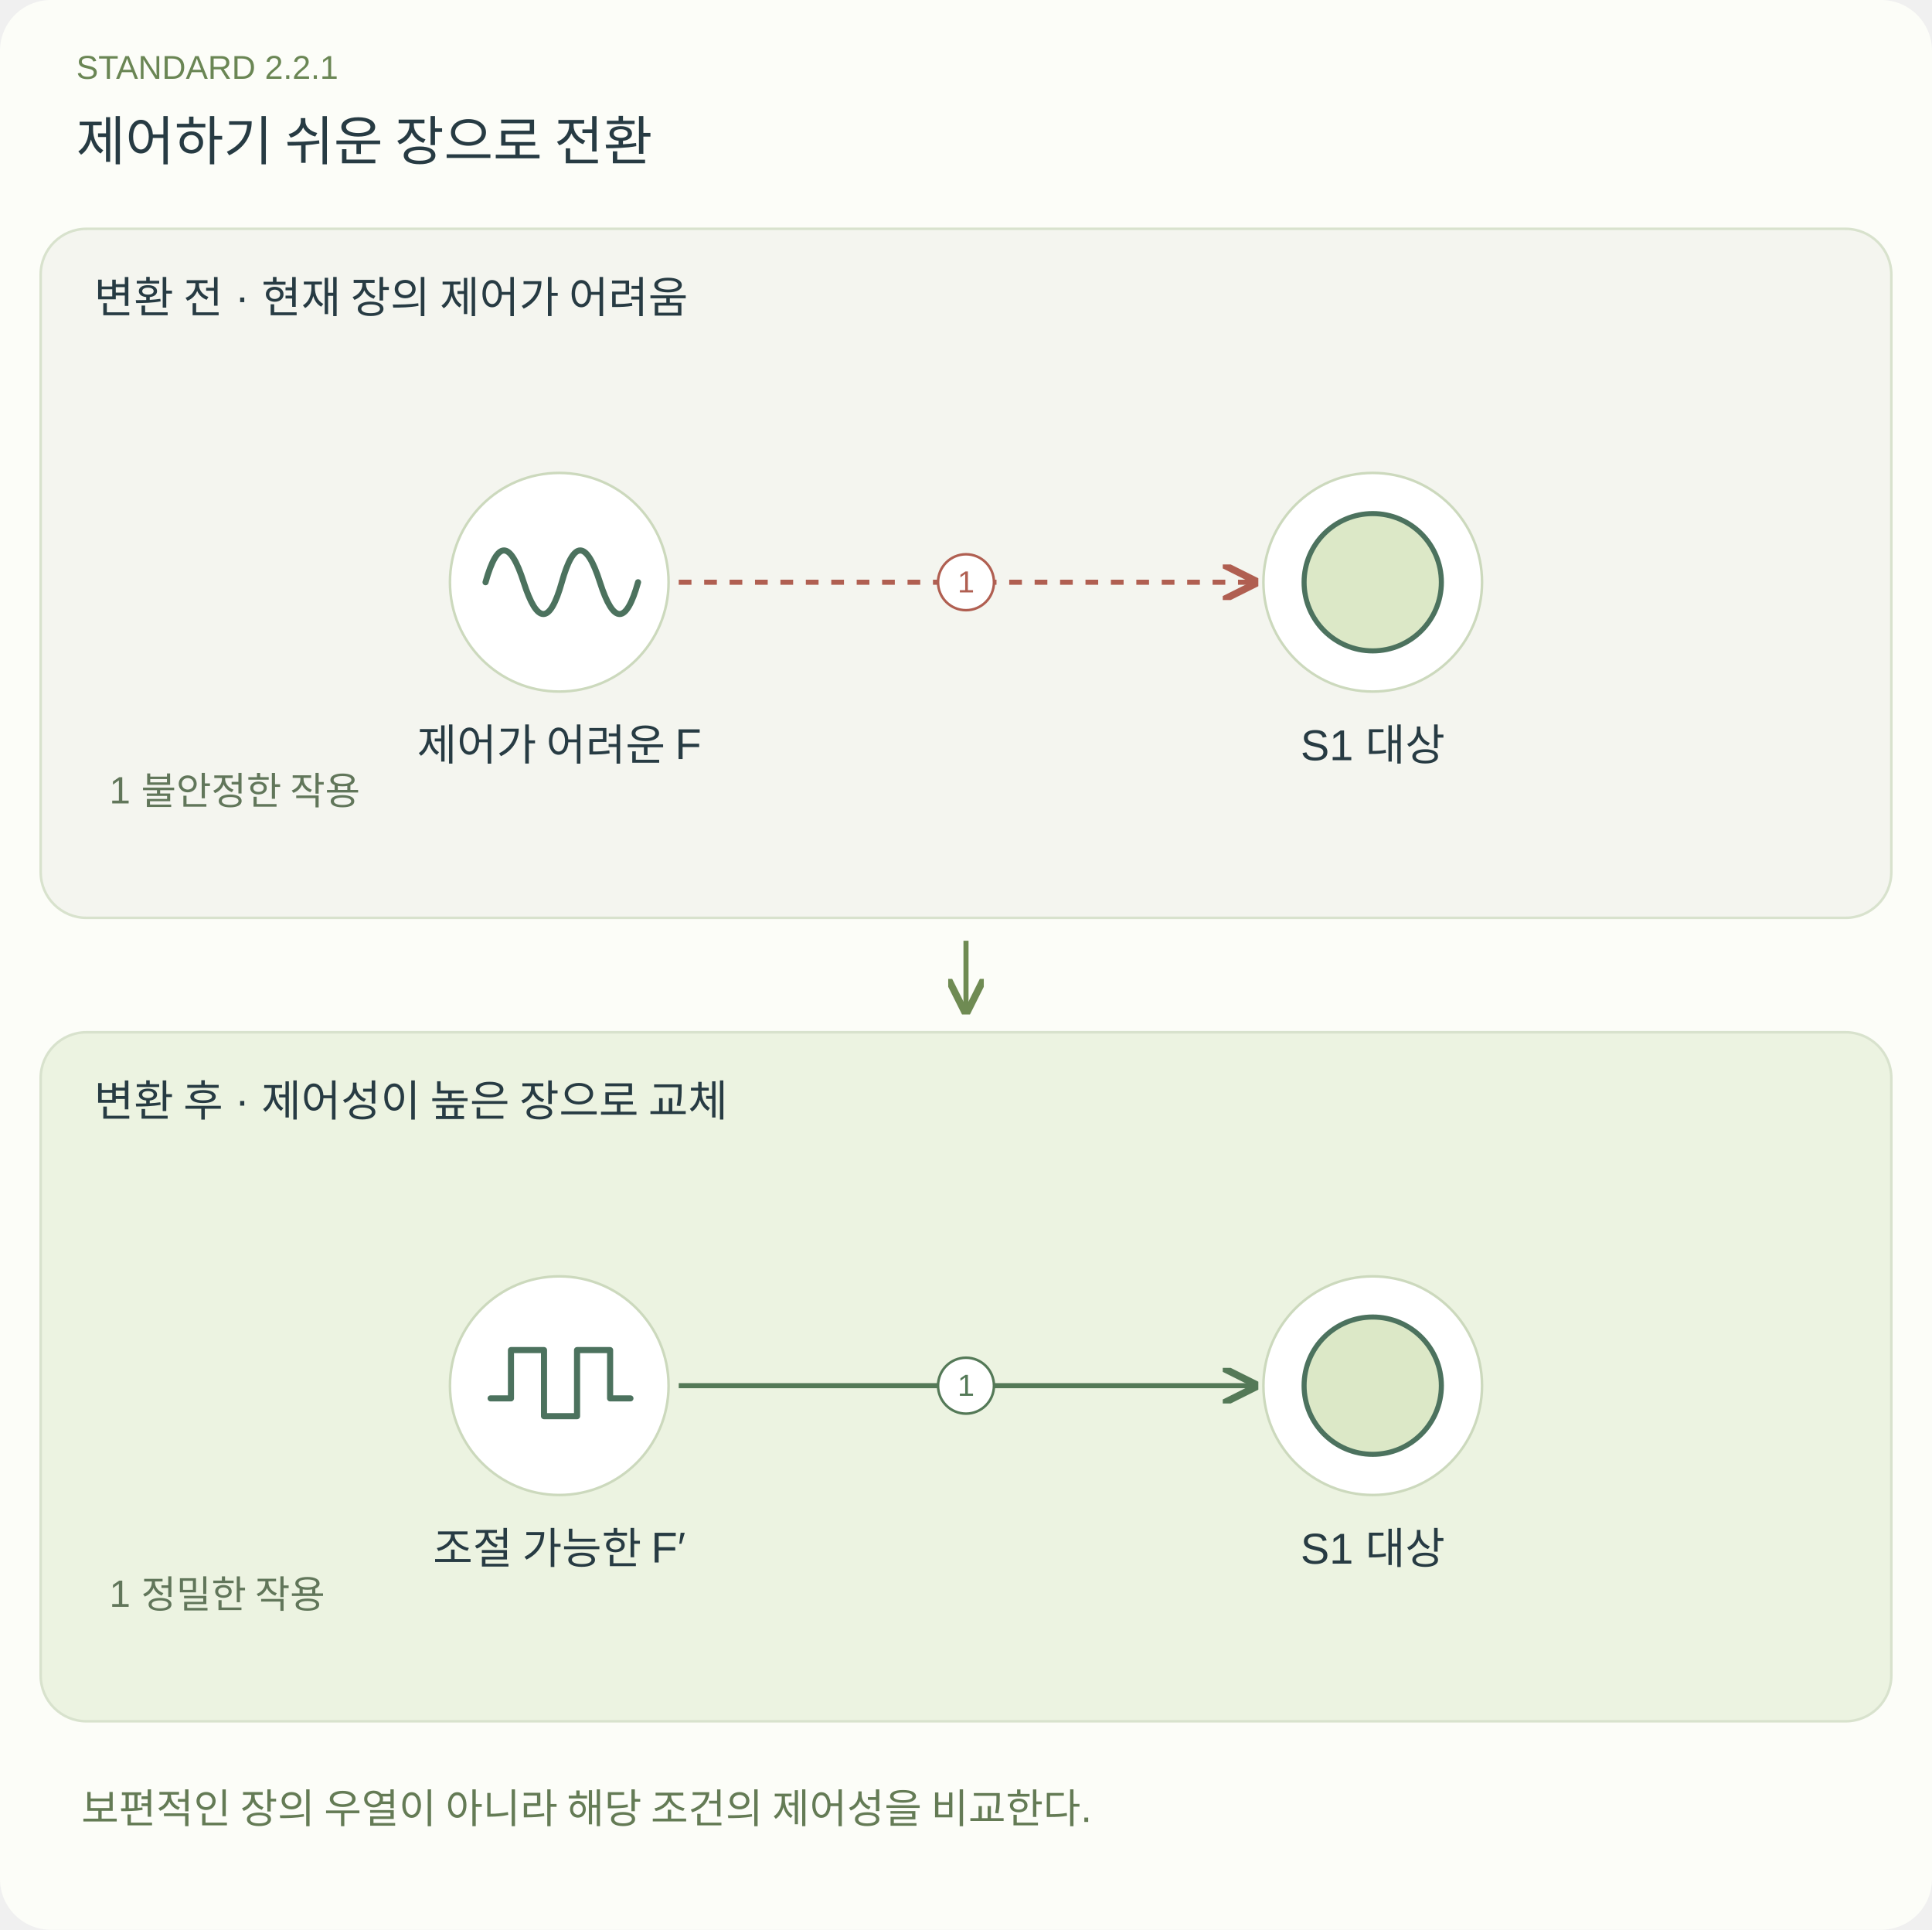
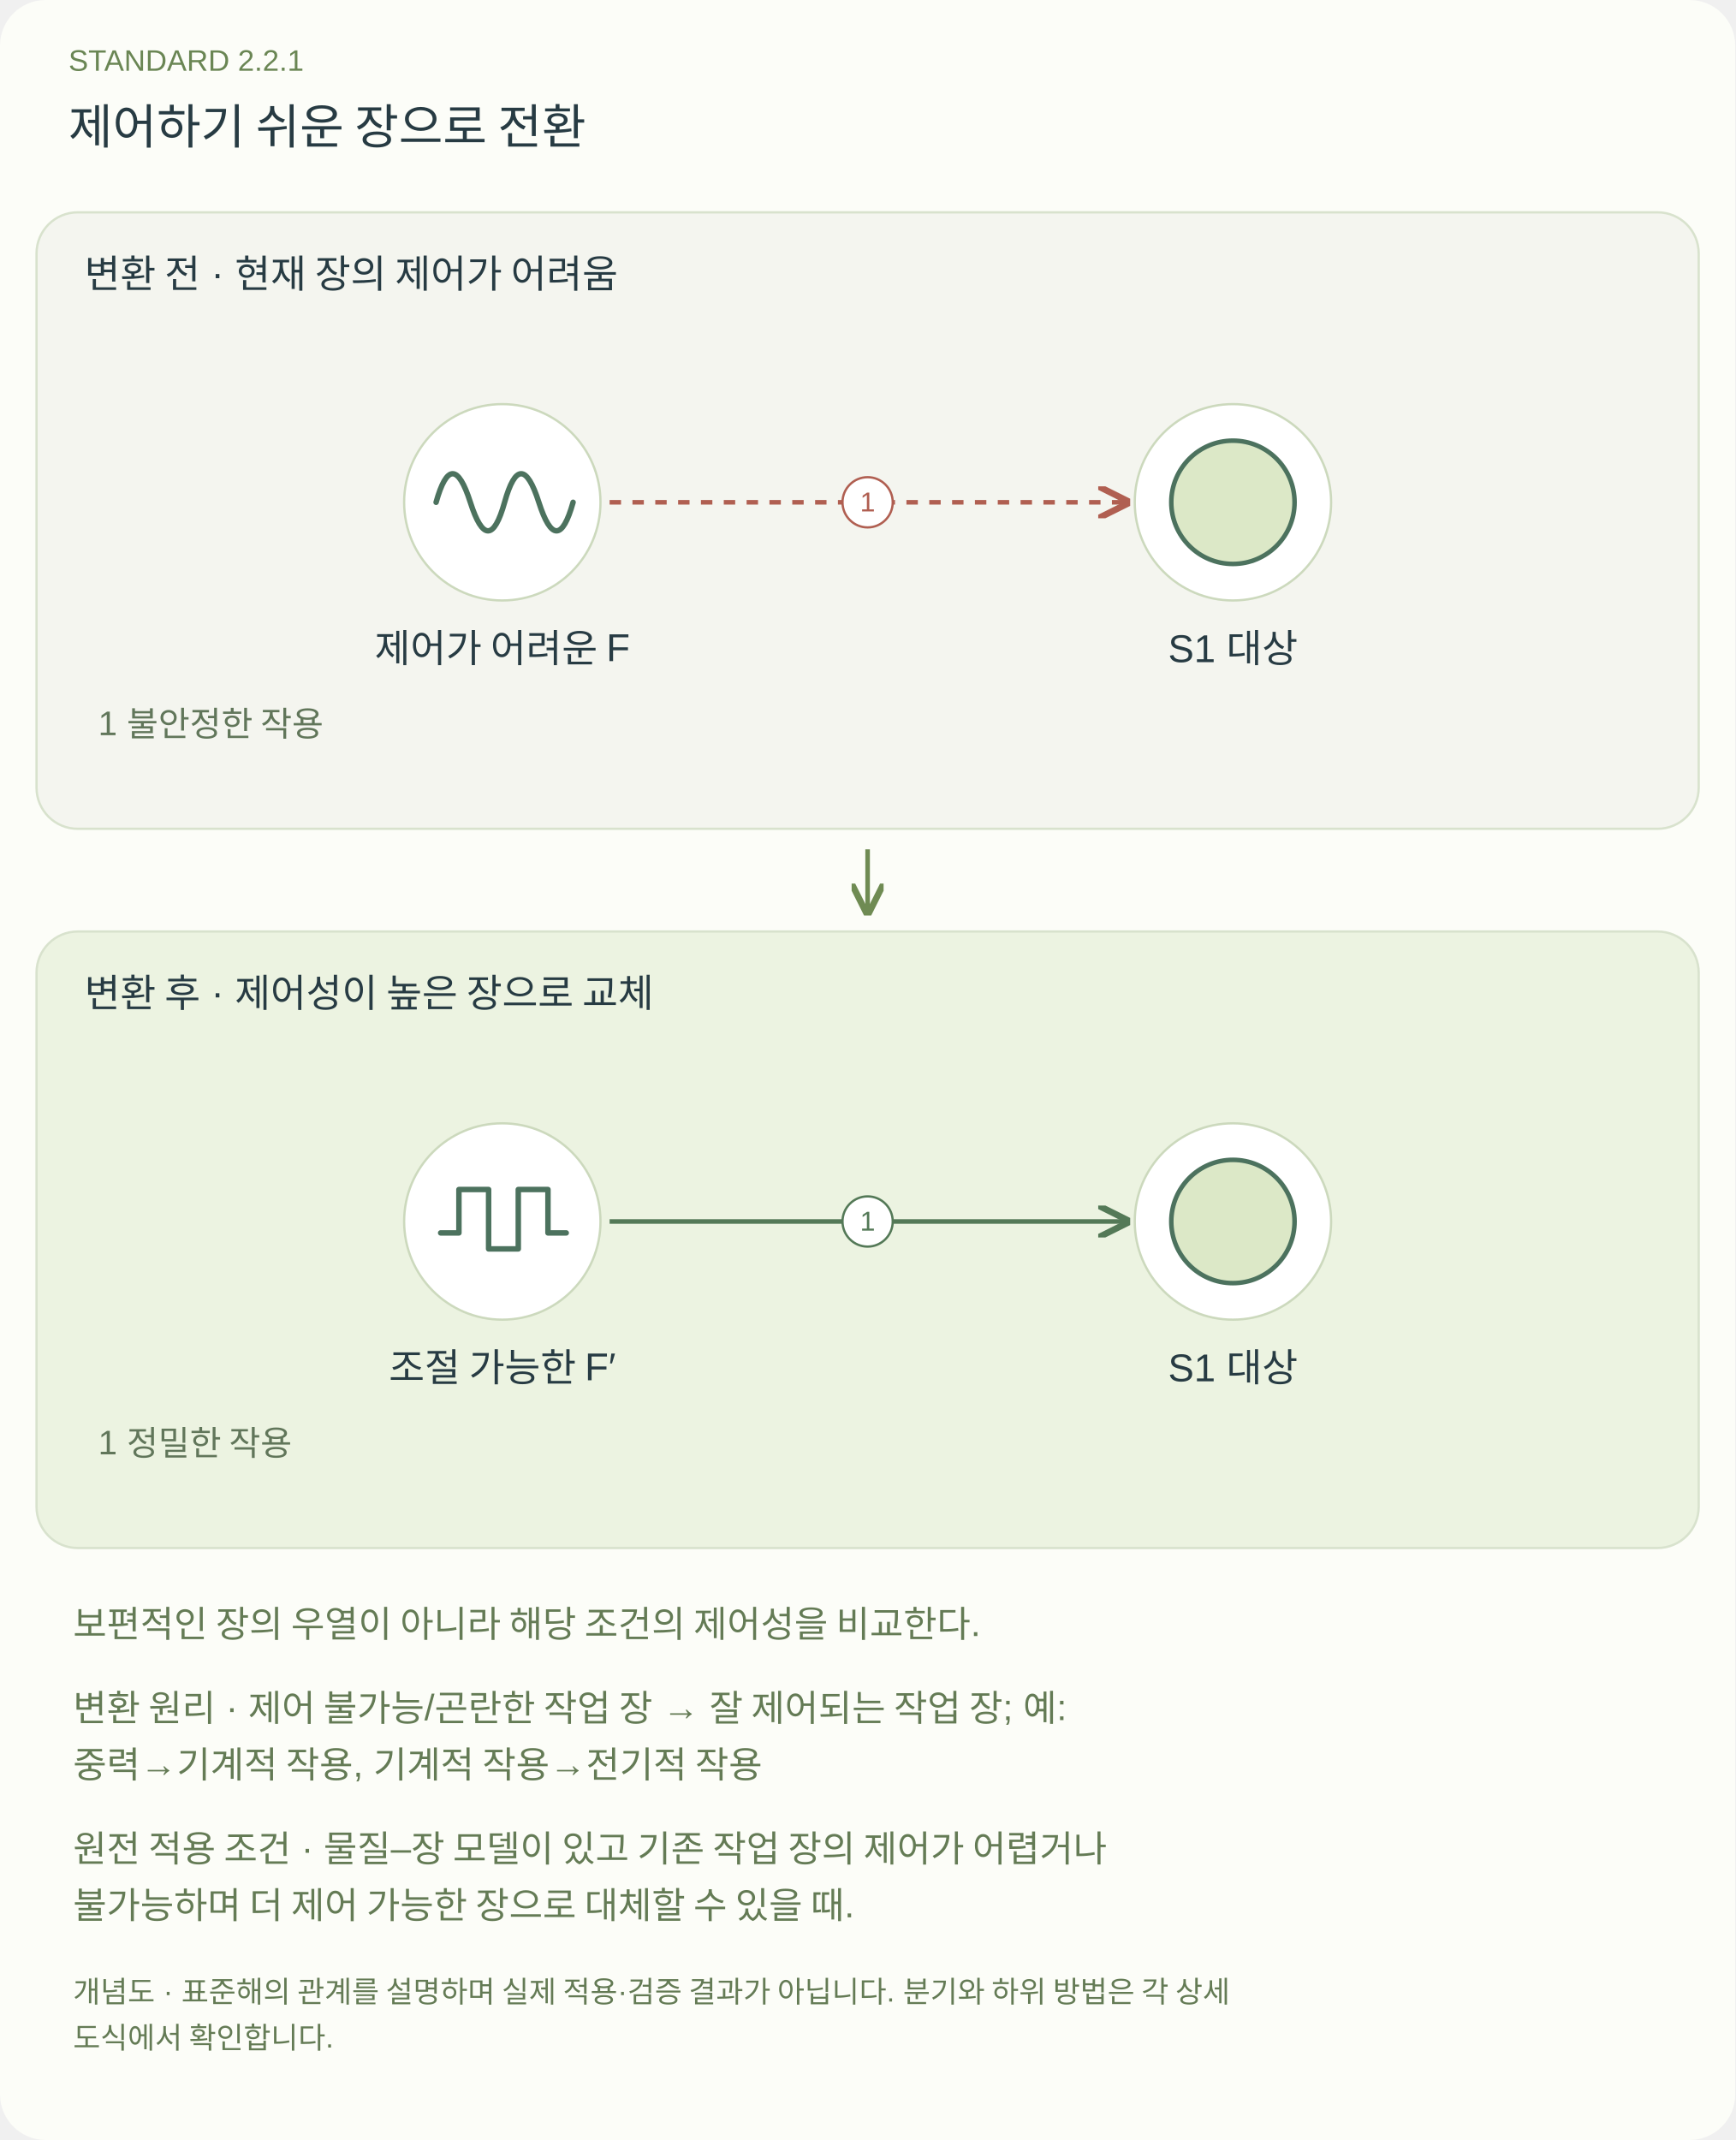
- <svg xmlns="http://www.w3.org/2000/svg" viewBox="0 0 760 759" role="img" aria-label="2.2.1 제어하기 쉬운 장으로 전환 구조도" data-standard-code="2.2.1" style="font-family:Arial,Malgun Gothic,sans-serif">
+ <svg xmlns="http://www.w3.org/2000/svg" viewBox="0 0 760 937.3" role="img" aria-label="2.2.1 제어하기 쉬운 장으로 전환 개념도" data-standard-code="2.2.1" style="font-family:Arial,Malgun Gothic,sans-serif">
  <rect width="100%" height="100%" rx="20" fill="#fcfdf8" />
  <defs>
    <marker id="sis-2-2-1" markerWidth="7" markerHeight="7" refX="6" refY="3.5" orient="auto-start-reverse">
      <path d="M0,0 L7,3.5 L0,7" fill="none" stroke="context-stroke" stroke-width="1.4" />
    </marker>
  </defs>
  <text x="30" y="31" text-anchor="start" fill="#6a8654" font-size="13">
    <tspan x="30" dy="0">STANDARD 2.2.1</tspan>
  </text>
  <text x="30" y="63" text-anchor="start" fill="#273b43" font-size="21">
    <tspan x="30" dy="0">제어하기 쉬운 장으로 전환</tspan>
  </text>
  <g data-standard="2.2.1" data-phase="before">
-     <rect x="16" y="90" width="728" height="271" rx="18" fill="#f4f5ef" stroke="#d8e2cd" />
-     <text x="37" y="123" text-anchor="start" fill="#273b43" font-size="17">
+     <rect x="16" y="93" width="728" height="270" rx="18" fill="#f4f5ef" stroke="#d8e2cd" />
+     <text x="37" y="126" text-anchor="start" fill="#273b43" font-size="17">
      <tspan x="37" dy="0">변환 전 · 현재 장의 제어가 어려움</tspan>
    </text>
-     <path class="sis-edge" data-source="F" data-target="S1" d="M267.0,229 L493.0,229" fill="none" stroke="#b05f51" stroke-width="2" stroke-dasharray="5 5" marker-end="url(#sis-2-2-1)" />
-     <circle cx="380.0" cy="229" r="11" fill="white" stroke="#b05f51" />
-     <text x="380.0" y="233" text-anchor="middle" fill="#b05f51" font-size="12">
+     <path class="sis-edge" data-source="F" data-target="S1" data-style="harmful" d="M267.0,220 L493.0,220" fill="none" stroke="#b05f51" stroke-width="2" stroke-dasharray="5 5" marker-end="url(#sis-2-2-1)" />
+     <circle cx="380.0" cy="220" r="11" fill="white" stroke="#b05f51" />
+     <text x="380.0" y="224" text-anchor="middle" fill="#b05f51" font-size="12">
      <tspan x="380.0" dy="0">1</tspan>
    </text>
    <g class="sis-node" data-node="F" data-kind="field">
-       <circle cx="220.0" cy="229" r="43" fill="white" stroke="#ccd9bd" />
-       <g transform="translate(220.0,229)">
+       <circle cx="220.0" cy="220" r="43" fill="white" stroke="#ccd9bd" />
+       <g transform="translate(220.0,220)">
        <path d="M-29,0 Q-22,-25 -14,0 T1,0 T16,0 T31,0" fill="none" stroke="#4c725e" stroke-width="2.4" stroke-linecap="round" stroke-linejoin="round" />
      </g>
-       <text x="220.0" y="299" text-anchor="middle" fill="#273b43" font-size="17">
+       <text x="220.0" y="290" text-anchor="middle" fill="#273b43" font-size="17">
        <tspan x="220.0" dy="0">제어가 어려운 F</tspan>
      </text>
    </g>
    <g class="sis-node" data-node="S1" data-kind="substance">
-       <circle cx="540.0" cy="229" r="43" fill="white" stroke="#ccd9bd" />
-       <g transform="translate(540.0,229)">
+       <circle cx="540.0" cy="220" r="43" fill="white" stroke="#ccd9bd" />
+       <g transform="translate(540.0,220)">
        <circle cx="0" cy="0" r="27" fill="#dce8c7" stroke="#4c725e" stroke-width="2" />
      </g>
-       <text x="540.0" y="299" text-anchor="middle" fill="#273b43" font-size="17">
+       <text x="540.0" y="290" text-anchor="middle" fill="#273b43" font-size="17">
        <tspan x="540.0" dy="0">S1 대상</tspan>
      </text>
    </g>
-     <text x="43" y="316" text-anchor="start" fill="#61765a" font-size="15">
+     <text x="43" y="322" text-anchor="start" fill="#61765a" font-size="15">
      <tspan x="43" dy="0">1  불안정한 작용</tspan>
    </text>
  </g>
-   <path d="M380,370 V397" stroke="#6f8b53" stroke-width="2" marker-end="url(#sis-2-2-1)" />
+   <path d="M380,372 V399" stroke="#6f8b53" stroke-width="2" marker-end="url(#sis-2-2-1)" />
  <g data-standard="2.2.1" data-phase="after">
-     <rect x="16" y="406" width="728" height="271" rx="18" fill="#ecf3e1" stroke="#d8e2cd" />
-     <text x="37" y="439" text-anchor="start" fill="#273b43" font-size="17">
+     <rect x="16" y="408" width="728" height="270" rx="18" fill="#ecf3e1" stroke="#d8e2cd" />
+     <text x="37" y="441" text-anchor="start" fill="#273b43" font-size="17">
      <tspan x="37" dy="0">변환 후 · 제어성이 높은 장으로 교체</tspan>
    </text>
-     <path class="sis-edge" data-source="F" data-target="S1" d="M267.0,545 L493.0,545" fill="none" stroke="#547957" stroke-width="2" marker-end="url(#sis-2-2-1)" />
-     <circle cx="380.0" cy="545" r="11" fill="white" stroke="#547957" />
-     <text x="380.0" y="549" text-anchor="middle" fill="#547957" font-size="12">
+     <path class="sis-edge" data-source="F" data-target="S1" data-style="action" d="M267.0,535 L493.0,535" fill="none" stroke="#547957" stroke-width="2" marker-end="url(#sis-2-2-1)" />
+     <circle cx="380.0" cy="535" r="11" fill="white" stroke="#547957" />
+     <text x="380.0" y="539" text-anchor="middle" fill="#547957" font-size="12">
      <tspan x="380.0" dy="0">1</tspan>
    </text>
    <g class="sis-node" data-node="F" data-kind="pulse">
-       <circle cx="220.0" cy="545" r="43" fill="white" stroke="#ccd9bd" />
-       <g transform="translate(220.0,545)">
+       <circle cx="220.0" cy="535" r="43" fill="white" stroke="#ccd9bd" />
+       <g transform="translate(220.0,535)">
        <path d="M-27,5 H-19 V-14 H-6 V12 H7 V-14 H20 V5 H28" fill="none" stroke="#4c725e" stroke-width="2.4" stroke-linecap="round" stroke-linejoin="round" />
      </g>
-       <text x="220.0" y="615" text-anchor="middle" fill="#273b43" font-size="17">
+       <text x="220.0" y="605" text-anchor="middle" fill="#273b43" font-size="17">
        <tspan x="220.0" dy="0">조절 가능한 F′</tspan>
      </text>
    </g>
    <g class="sis-node" data-node="S1" data-kind="substance">
-       <circle cx="540.0" cy="545" r="43" fill="white" stroke="#ccd9bd" />
-       <g transform="translate(540.0,545)">
+       <circle cx="540.0" cy="535" r="43" fill="white" stroke="#ccd9bd" />
+       <g transform="translate(540.0,535)">
        <circle cx="0" cy="0" r="27" fill="#dce8c7" stroke="#4c725e" stroke-width="2" />
      </g>
-       <text x="540.0" y="615" text-anchor="middle" fill="#273b43" font-size="17">
+       <text x="540.0" y="605" text-anchor="middle" fill="#273b43" font-size="17">
        <tspan x="540.0" dy="0">S1 대상</tspan>
      </text>
    </g>
-     <text x="43" y="632" text-anchor="start" fill="#61765a" font-size="15">
+     <text x="43" y="637" text-anchor="start" fill="#61765a" font-size="15">
      <tspan x="43" dy="0">1  정밀한 작용</tspan>
    </text>
  </g>
  <text x="32" y="717" text-anchor="start" fill="#647b55" font-size="16">
    <tspan x="32" dy="0">보편적인 장의 우열이 아니라 해당 조건의 제어성을 비교한다.</tspan>
  </text>
+   <text x="32" y="753.8" text-anchor="start" fill="#647b55" font-size="16">
+     <tspan x="32" dy="0">변환 원리 · 제어 불가능/곤란한 작업 장 → 잘 제어되는 작업 장; 예: </tspan>
+     <tspan x="32" dy="24.8">중력→기계적 작용, 기계적 작용→전기적 작용</tspan>
+   </text>
+   <text x="32" y="815.4" text-anchor="start" fill="#647b55" font-size="16">
+     <tspan x="32" dy="0">원전 적용 조건 · 물질–장 모델이 있고 기존 작업 장의 제어가 어렵거나 </tspan>
+     <tspan x="32" dy="24.8">불가능하며 더 제어 가능한 장으로 대체할 수 있을 때.</tspan>
+   </text>
+   <text x="32" y="877.0" text-anchor="start" fill="#647b55" font-size="13">
+     <tspan x="32" dy="0">개념도 · 표준해의 관계를 설명하며 실제 적용·검증 결과가 아닙니다. 분기와 하위 방법은 각 상세 </tspan>
+     <tspan x="32" dy="20.15">도식에서 확인합니다.</tspan>
+   </text>
</svg>
